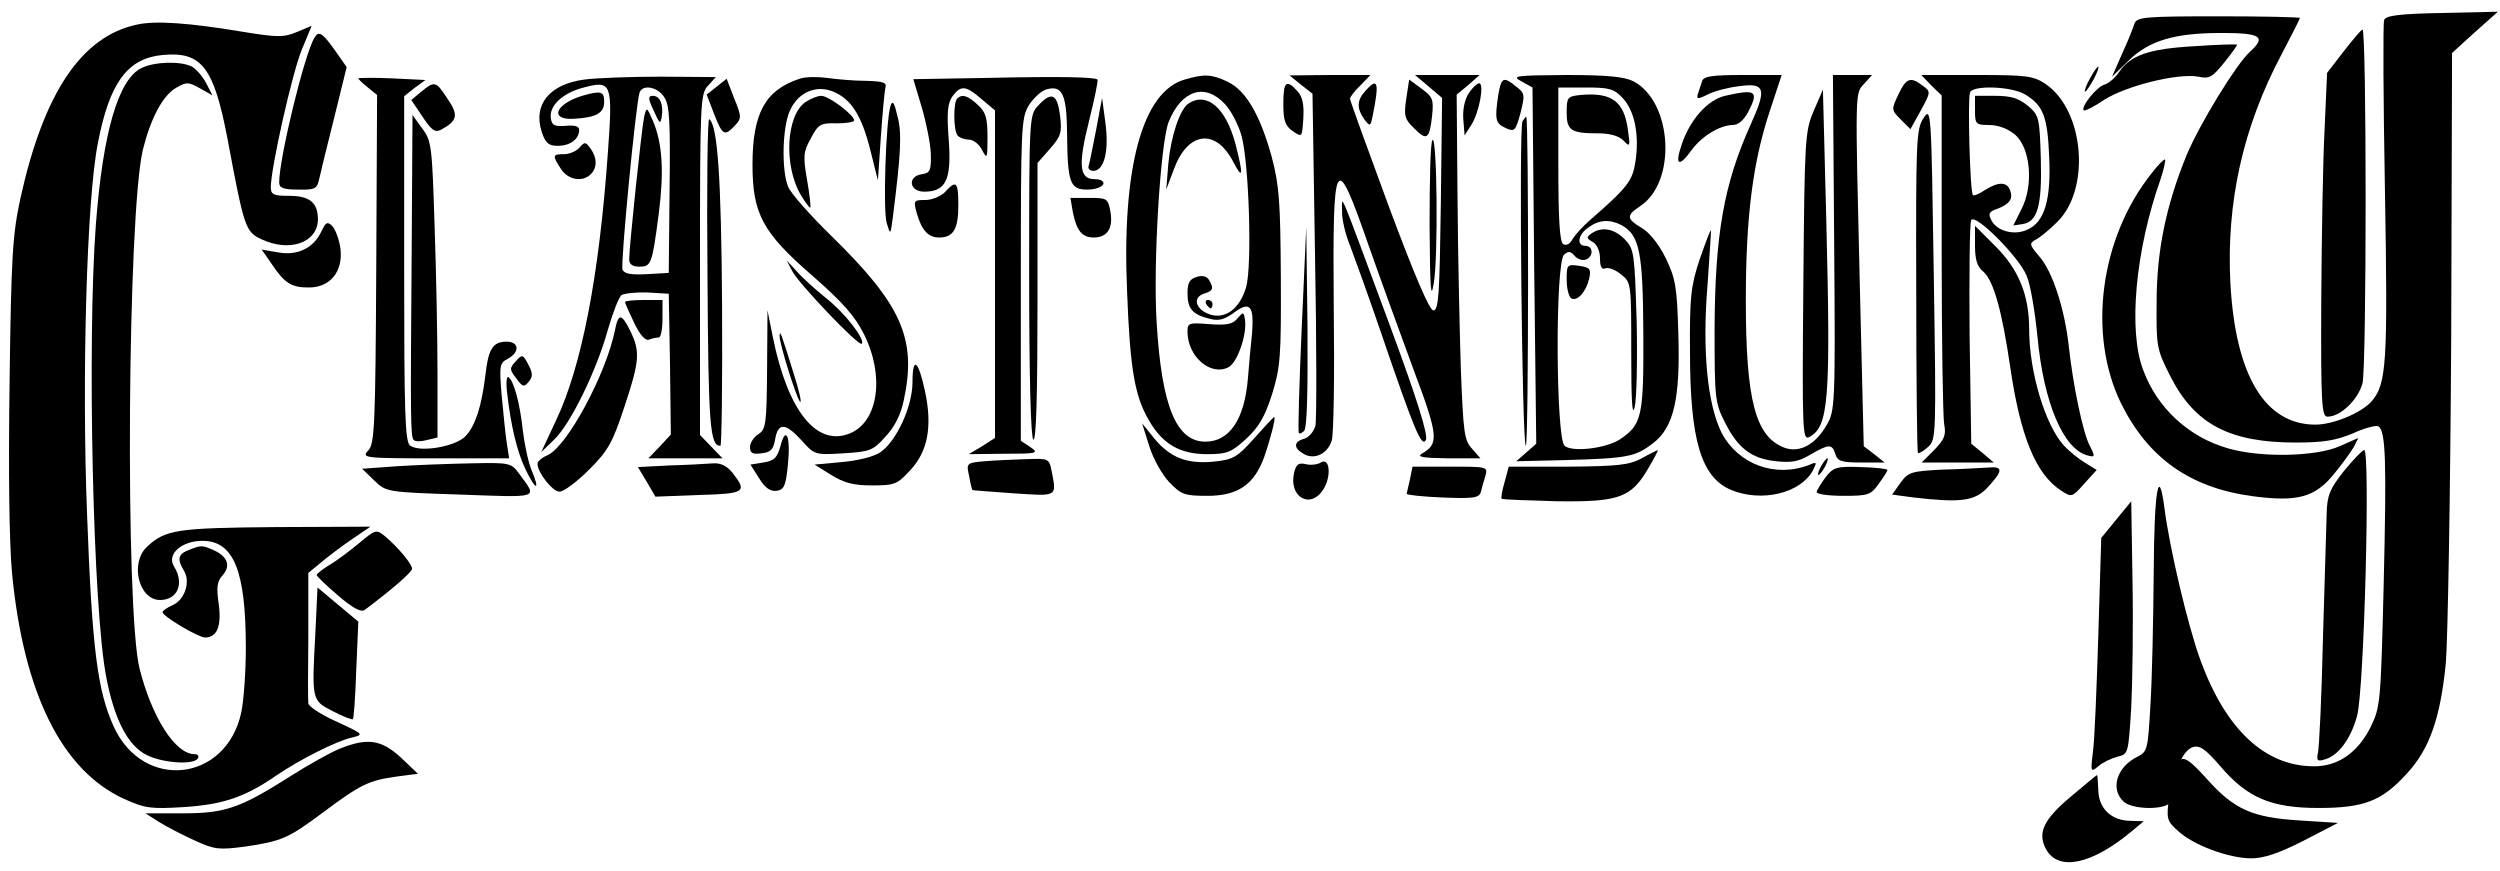
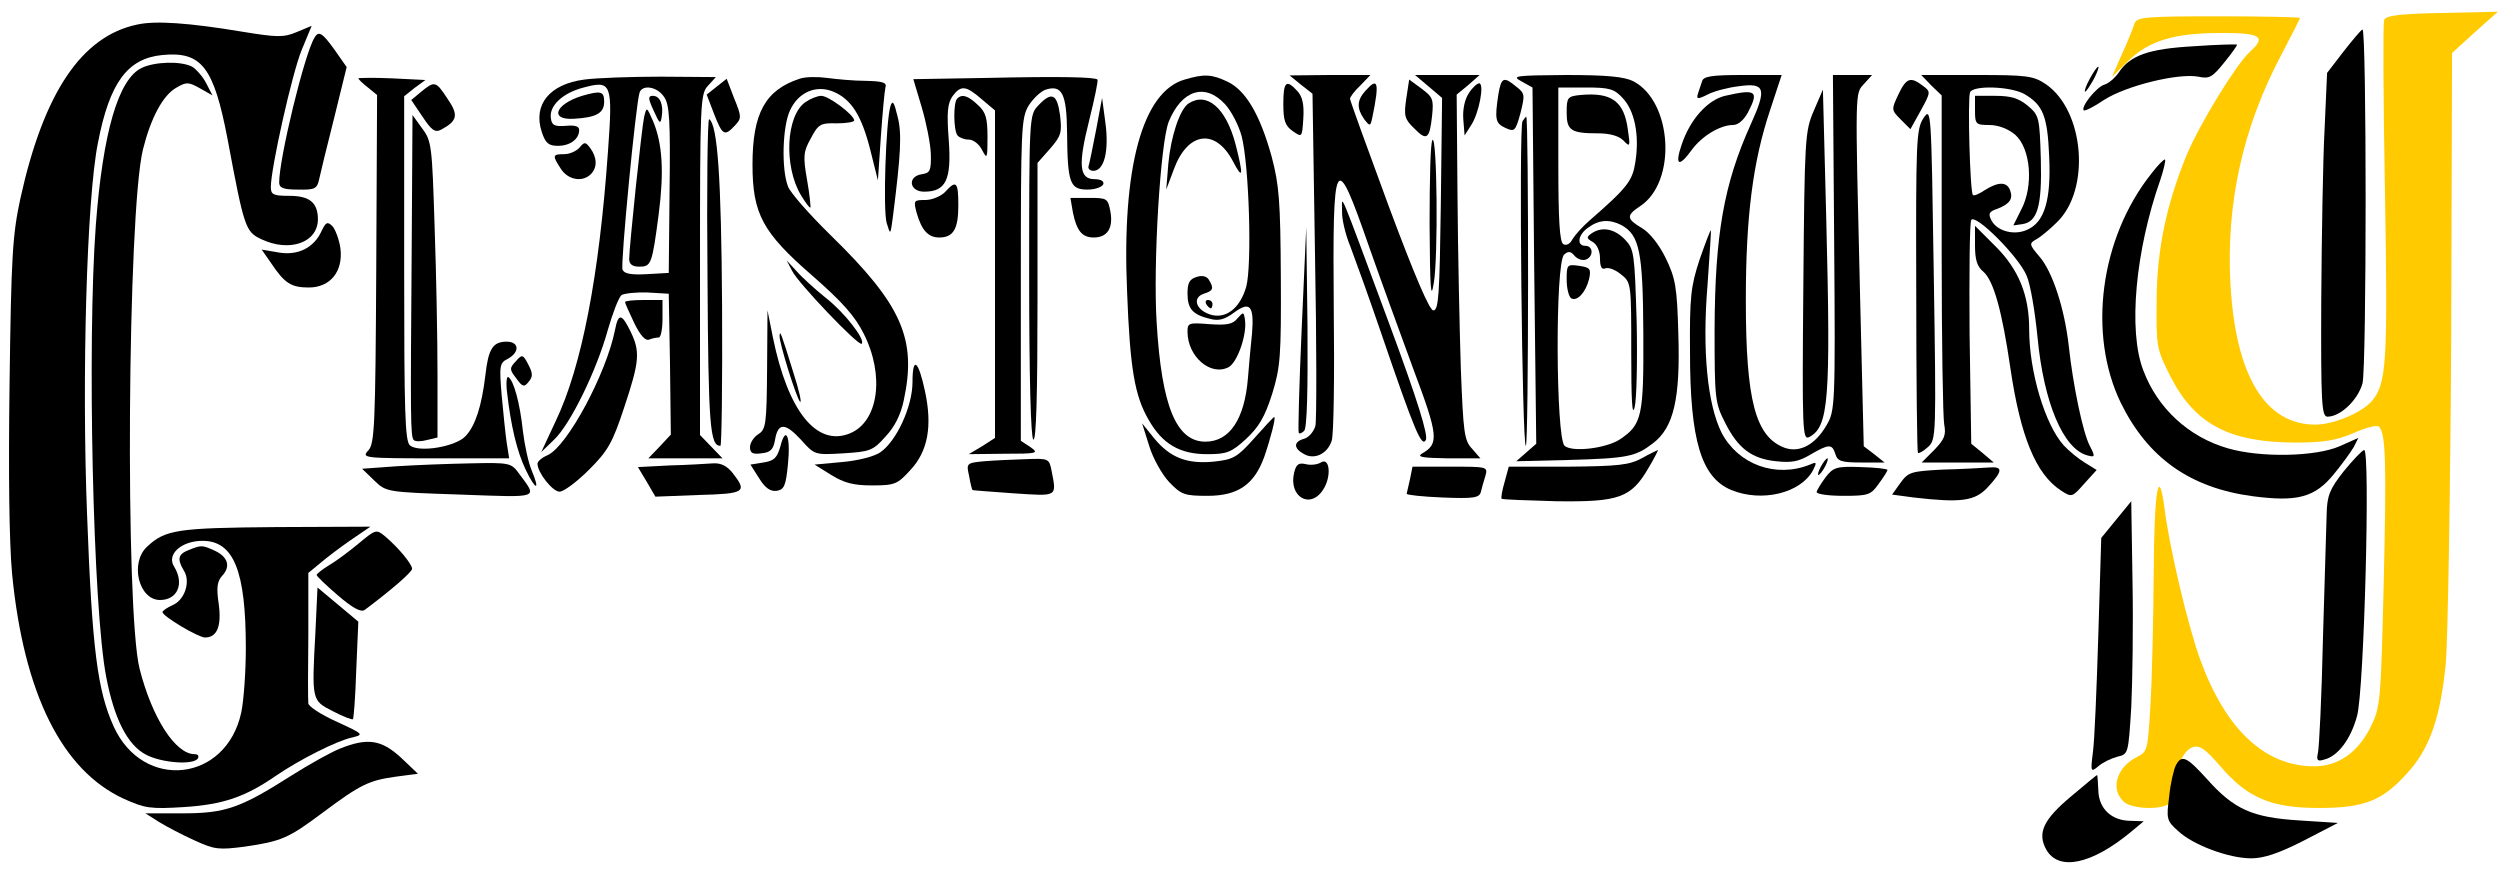
<svg xmlns="http://www.w3.org/2000/svg" version="1.0" width="600pt" height="209pt" viewBox="0 0 600 209" preserveAspectRatio="xMidYMid meet" id="svg99">
  <defs id="defs99" />
  <g transform="translate(0,209) scale(0.1,-0.1)" fill="#000000" stroke="none" id="g99">
-     <path d="m 5721.918,2041.879 c -3,-7 -2,-193 2,-412 7,-412 4,-461 -32,-503 -25,-28 -92,-56 -135,-56 -121,0 -192,118 -204,340 -10,193 30,374 123,549 24,46 44,85 44,87 0,2 -88,4 -195,4 -177,0 -196,-2 -202,-17 -3,-10 -16,-43 -30,-73 l -24,-55 39,38 c 50,49 111,67 224,67 94,0 108,-9 68,-45 -33,-30 -120,-172 -152,-248 -49,-120 -72,-229 -72,-353 -1,-108 0,-113 34,-180 58,-113 141,-157 300,-157 66,0 96,5 137,22 28,13 56,20 61,17 18,-11 20,-83 13,-376 -7,-287 -8,-297 -31,-345 -31,-62 -78,-95 -136,-95 -118,0 -212,88 -273,255 -30,82 -74,269 -86,363 -14,109 -25,45 -26,-155 -1,-115 -4,-257 -8,-318 -6,-104 -7,-110 -31,-122 -49,-24 -66,-76 -34,-107 18,-19 94,-22 112,-4 7,7 12,24 12,39 0,43 20,88 43,95 16,5 30,-4 66,-46 65,-76 122,-100 236,-100 109,0 152,17 211,82 55,59 81,134 94,265 5,59 11,413 13,787 l 2,678 55,50 55,49 -134,-3 c -102,-2 -135,-6 -139,-17 z" id="path2" />
+     <path d="m 5721.918,2041.879 c -3,-7 -2,-193 2,-412 7,-412 4,-461 -32,-503 -25,-28 -92,-56 -135,-56 -121,0 -192,118 -204,340 -10,193 30,374 123,549 24,46 44,85 44,87 0,2 -88,4 -195,4 -177,0 -196,-2 -202,-17 -3,-10 -16,-43 -30,-73 l -24,-55 39,38 c 50,49 111,67 224,67 94,0 108,-9 68,-45 -33,-30 -120,-172 -152,-248 -49,-120 -72,-229 -72,-353 -1,-108 0,-113 34,-180 58,-113 141,-157 300,-157 66,0 96,5 137,22 28,13 56,20 61,17 18,-11 20,-83 13,-376 -7,-287 -8,-297 -31,-345 -31,-62 -78,-95 -136,-95 -118,0 -212,88 -273,255 -30,82 -74,269 -86,363 -14,109 -25,45 -26,-155 -1,-115 -4,-257 -8,-318 -6,-104 -7,-110 -31,-122 -49,-24 -66,-76 -34,-107 18,-19 94,-22 112,-4 7,7 12,24 12,39 0,43 20,88 43,95 16,5 30,-4 66,-46 65,-76 122,-100 236,-100 109,0 152,17 211,82 55,59 81,134 94,265 5,59 11,413 13,787 l 2,678 55,50 55,49 -134,-3 c -102,-2 -135,-6 -139,-17 z" fill="#FFCA00" id="path2" />
    <path d="M329 2031 c-133 -28 -224 -163 -280 -417 -19 -88 -22 -138 -26 -441 -3 -220 -1 -384 6 -460 28 -288 120 -472 268 -540 51 -23 64 -25 144 -20 94 6 147 24 221 75 57 39 146 84 183 92 29 7 28 8 -37 38 -38 17 -68 37 -68 44 -1 7 -1 81 0 163 l0 150 28 23 c15 13 48 38 74 56 l47 32 -227 -1 c-237 -2 -265 -6 -309 -47 -42 -39 -20 -128 31 -128 42 0 59 39 34 80 -19 29 17 62 68 62 75 0 104 -72 104 -257 0 -57 -5 -127 -11 -155 -36 -167 -235 -189 -306 -34 -39 86 -52 186 -64 508 -13 330 -1 759 26 893 28 145 71 203 155 211 94 9 123 -29 156 -201 40 -214 43 -223 81 -241 67 -32 135 -9 136 47 0 41 -20 57 -69 57 -38 0 -44 3 -44 21 0 45 51 273 74 329 l24 58 -36 -15 c-31 -13 -46 -13 -131 1 -126 21 -208 27 -252 17z" id="path3" />
    <path d="M5625 1967 l-40 -52 -6 -135 c-4 -74 -7 -260 -8 -412 -1 -248 1 -278 15 -278 31 0 73 40 84 80 10 39 10 851 0 849 -3 0 -23 -24 -45 -52z" id="path4" />
    <path d="M755 2000 c-24 -38 -85 -290 -85 -348 0 -13 10 -17 45 -17 41 -1 46 2 51 25 3 14 19 80 36 147 l30 122 -28 40 c-30 42 -39 48 -49 31z" id="path5" />
    <path d="M5265 1979 c-108 -6 -153 -22 -180 -63 -9 -13 -24 -26 -34 -29 -19 -5 -58 -54 -50 -62 3 -2 25 9 50 26 52 33 176 64 225 55 27 -6 34 -1 63 35 18 22 31 41 30 42 -2 1 -49 0 -104 -4z" id="path6" />
    <path d="M340 1927 c-56 -27 -93 -154 -110 -377 -21 -280 -7 -922 25 -1085 19 -100 51 -163 95 -186 37 -20 115 -26 125 -9 3 6 0 10 -8 10 -46 0 -102 87 -132 205 -35 140 -29 1093 8 1246 19 76 48 131 81 149 24 14 29 13 56 -2 l30 -17 -15 29 c-8 16 -24 34 -34 40 -27 14 -90 12 -121 -3z" id="path7" />
    <path d="M5015 1900 c-9 -16 -13 -30 -11 -30 3 0 12 14 21 30 9 17 13 30 11 30 -3 0 -12 -13 -21 -30z" id="path9" />
    <path d="M860 1902 c0 -2 10 -12 23 -22 l22 -18 -2 -417 c-2 -376 -4 -420 -19 -436 -17 -18 -12 -19 161 -19 l177 0 -6 38 c-3 20 -8 71 -12 113 -6 72 -5 78 15 88 29 16 27 41 -3 41 -33 0 -44 -17 -51 -80 -9 -75 -24 -121 -47 -146 -23 -26 -112 -41 -134 -23 -12 9 -14 81 -14 424 l0 414 25 20 26 19 -81 4 c-44 2 -80 1 -80 0z" id="path10" />
    <path d="M1402 1899 c-83 -11 -123 -60 -102 -125 9 -28 17 -34 39 -34 29 0 51 16 51 38 0 9 -10 12 -32 10 -27 -2 -34 1 -36 19 -4 29 28 60 79 73 67 18 70 10 58 -155 -21 -298 -63 -515 -125 -645 l-35 -75 31 30 c39 37 102 166 129 264 12 41 26 78 33 83 7 4 36 7 63 6 l50 -3 3 -169 2 -169 -27 -29 -27 -28 89 0 89 0 -27 28 -27 28 0 409 c0 389 1 410 19 429 l19 21 -131 1 c-73 0 -156 -3 -185 -7z m192 -42 c13 -18 15 -59 13 -222 l-2 -200 -53 -3 c-38 -2 -54 1 -58 11 -5 14 32 399 41 425 7 20 43 14 59 -11z" id="path11" />
    <path d="M1569 1824 c14 -31 16 -33 19 -15 5 30 -4 51 -21 51 -12 0 -12 -6 2 -36z" id="path12" />
    <path d="M1546 1810 c-6 -27 -36 -314 -36 -342 0 -12 8 -18 24 -18 29 0 31 5 47 127 13 101 9 169 -14 223 -15 34 -15 34 -21 10z" id="path13" />
    <path d="M1919 1901 c-82 -27 -113 -82 -113 -206 0 -118 24 -163 144 -267 72 -63 102 -97 123 -139 51 -101 35 -211 -33 -239 -80 -33 -149 53 -185 230 l-13 65 -1 -142 c-1 -131 -3 -144 -21 -155 -11 -7 -20 -21 -20 -31 0 -14 6 -18 27 -15 22 2 29 9 33 32 7 42 24 42 62 1 33 -37 33 -37 102 -33 63 4 71 6 101 40 22 23 37 53 44 87 32 148 -5 230 -175 396 -51 50 -98 103 -103 118 -16 42 -13 144 5 182 20 44 63 62 104 45 43 -18 68 -57 89 -141 l18 -72 7 104 c4 57 9 111 11 119 4 12 -6 15 -48 16 -28 0 -70 4 -92 7 -22 3 -52 3 -66 -2z" id="path14" />
    <path d="M2369 1903 l-177 -3 20 -67 c11 -37 21 -87 22 -112 1 -41 -2 -46 -21 -49 -36 -5 -31 -42 5 -42 52 0 66 28 59 124 -5 65 -3 88 9 105 20 27 32 26 70 -7 l32 -27 0 -393 0 -393 -31 -20 -32 -19 85 1 c80 0 84 1 63 16 l-23 15 0 387 c0 364 1 388 19 418 11 17 29 34 41 38 39 12 50 -10 51 -104 1 -121 7 -136 49 -136 18 0 35 6 38 13 2 7 -6 12 -21 12 -37 0 -40 34 -13 141 13 52 22 96 20 98 -6 6 -86 8 -265 4z" id="path15" />
    <path d="M2843 1899 c-101 -29 -151 -211 -138 -509 7 -184 18 -250 52 -308 33 -58 75 -82 140 -82 47 0 58 4 93 36 31 29 45 52 63 108 20 65 22 90 21 281 -1 182 -4 221 -22 289 -28 101 -62 159 -106 180 -38 18 -56 19 -103 5z m97 -59 c15 -16 33 -51 40 -77 18 -70 25 -309 11 -361 -15 -53 -51 -80 -89 -66 -33 12 -40 40 -13 49 23 7 25 13 12 34 -5 8 -16 11 -30 6 -16 -5 -21 -14 -21 -39 0 -37 12 -51 53 -61 22 -6 36 -2 59 15 38 28 48 16 43 -49 -3 -26 -7 -74 -10 -109 -8 -98 -44 -152 -102 -152 -70 0 -105 85 -117 285 -9 141 9 433 29 483 31 76 87 94 135 42z" id="path16" />
    <path d="M2853 1842 c-21 -13 -43 -79 -49 -145 l-5 -62 18 48 c33 91 100 100 142 20 24 -46 26 -36 6 42 -23 86 -68 125 -112 97z" id="path17" />
    <path d="M2895 1360 c3 -5 8 -10 11 -10 2 0 4 5 4 10 0 6 -5 10 -11 10 -5 0 -7 -4 -4 -10z" id="path18" />
    <path d="M2970 1326 c-11 -14 -25 -17 -67 -14 -50 4 -53 3 -53 -18 0 -60 56 -108 99 -85 21 12 44 78 39 113 -3 20 -4 20 -18 4z" id="path19" />
    <path d="M3122 1887 l28 -22 6 -386 c4 -212 4 -397 1 -411 -4 -14 -16 -28 -27 -31 -26 -7 -26 -23 0 -37 25 -14 56 1 66 32 5 13 7 156 5 320 -3 371 3 381 84 148 26 -74 74 -206 106 -293 62 -165 63 -182 21 -206 -12 -8 4 -10 62 -11 l79 0 -20 23 c-19 20 -21 39 -27 192 -3 94 -7 280 -8 414 l-2 244 28 23 27 24 -78 0 -77 0 32 -27 33 -28 -3 -255 c-3 -215 -5 -255 -18 -255 -9 0 -44 81 -107 250 -51 138 -93 254 -93 258 0 4 11 19 25 32 l24 25 -97 0 -97 -1 27 -22z" id="path20" />
    <path d="M3651 1895 l27 -15 4 -427 5 -428 -24 -21 -24 -21 123 3 c145 4 163 8 205 40 50 38 66 107 61 263 -3 113 -7 133 -30 181 -16 33 -39 62 -58 73 -37 22 -37 30 -4 52 89 58 78 251 -16 300 -22 11 -64 15 -162 15 -121 -1 -131 -2 -107 -15z m244 -41 c28 -30 40 -88 30 -152 -7 -46 -18 -61 -111 -142 -16 -14 -34 -34 -40 -44 -6 -12 -15 -16 -22 -12 -9 5 -12 60 -12 192 l0 184 65 0 c58 0 69 -3 90 -26z m-4 -304 c44 -24 52 -64 53 -260 1 -200 -3 -219 -57 -255 -33 -21 -113 -31 -132 -15 -21 18 -23 441 -1 459 10 9 16 8 25 -3 7 -8 19 -12 27 -9 19 7 18 33 -1 33 -22 0 -18 27 7 44 26 19 51 20 79 6z" id="path21" />
    <path d="M3793 1862 c-31 -3 -33 -6 -33 -42 0 -43 10 -50 75 -50 28 0 50 -6 61 -17 16 -17 17 -15 11 25 -9 69 -39 91 -114 84z" id="path22" />
    <path d="M3820 1530 c-13 -9 -13 -12 3 -21 10 -6 17 -22 17 -39 0 -20 4 -28 13 -24 8 3 25 -4 38 -15 24 -19 24 -22 24 -186 0 -114 2 -156 8 -133 5 18 7 111 5 206 -5 164 -6 174 -28 197 -25 26 -55 32 -80 15z" id="path23" />
    <path d="M3760 1419 c0 -21 5 -41 11 -45 14 -8 35 14 43 47 5 24 2 27 -24 31 -29 4 -30 3 -30 -33z" id="path24" />
    <path d="M4085 1895 c-3 -8 -7 -22 -10 -30 -4 -13 -1 -14 23 -2 15 8 49 17 75 20 63 9 68 -5 29 -91 -65 -144 -86 -265 -87 -492 0 -167 1 -177 25 -224 31 -62 64 -87 123 -93 36 -4 54 -1 82 16 45 26 52 26 60 1 5 -17 15 -20 62 -20 l56 0 -25 20 -25 19 -9 368 c-12 499 -12 477 10 502 l19 21 -47 0 -47 0 3 -402 c3 -391 2 -404 -18 -438 -27 -47 -64 -67 -100 -55 -71 26 -94 113 -94 355 0 201 17 332 58 455 l28 85 -93 0 c-74 0 -95 -3 -98 -15z" id="path26" />
    <path d="M4635 1885 l25 -24 0 -379 c0 -209 3 -393 6 -410 5 -26 1 -36 -24 -62 l-30 -30 86 0 87 0 -27 23 -27 22 -4 263 c-1 144 0 267 4 274 10 16 115 -89 133 -134 9 -20 20 -86 26 -147 15 -158 62 -269 120 -284 18 -5 19 -3 6 22 -17 31 -41 148 -51 241 -10 89 -39 179 -71 215 -24 28 -24 31 -8 40 10 5 33 24 50 41 82 78 67 268 -26 332 -30 20 -45 22 -166 22 l-133 0 24 -25z m224 -21 c44 -26 55 -52 59 -149 5 -104 -11 -158 -52 -176 -31 -15 -72 -4 -86 21 -9 17 -7 22 14 29 30 12 38 24 30 45 -8 20 -28 20 -60 0 -13 -9 -27 -15 -29 -12 -7 6 -13 229 -7 246 6 18 98 15 131 -4z" id="path27" />
    <path d="M4740 1825 c0 -33 2 -35 34 -35 22 0 45 -9 62 -23 38 -33 45 -123 15 -180 l-19 -38 21 3 c37 5 48 43 45 156 -3 100 -4 105 -31 128 -22 18 -40 24 -78 24 l-49 0 0 -35z" id="path28" />
    <path d="M1720 1882 l-24 -19 18 -47 c20 -51 25 -54 50 -27 16 17 16 21 -2 65 l-18 47 -24 -19z" id="path29" />
    <path d="M3375 1853 c-6 -41 -4 -49 19 -71 30 -31 37 -26 43 30 4 39 2 45 -25 65 l-30 22 -7 -46z" id="path30" />
    <path d="M3596 1863 c-9 -60 -7 -69 17 -80 22 -10 24 -8 36 35 11 44 11 48 -10 64 -30 25 -36 23 -43 -19z" id="path31" />
    <path d="M4556 1863 c-17 -36 -17 -37 6 -60 l23 -23 25 45 c24 44 24 45 5 59 -30 23 -40 19 -59 -21z" id="path32" />
    <path d="M1011 1870 l-24 -20 27 -40 c22 -33 30 -39 45 -31 39 21 42 35 15 74 -28 43 -31 43 -63 17z" id="path33" />
    <path d="M3080 1841 c0 -40 4 -53 23 -66 22 -15 22 -15 25 31 2 33 -2 52 -14 65 -27 30 -34 23 -34 -30z" id="path34" />
    <path d="M3277 1872 c-21 -23 -21 -42 -3 -68 14 -18 15 -18 20 6 17 83 13 96 -17 62z" id="path35" />
    <path d="M3525 1866 c-10 -15 -15 -40 -13 -63 l3 -38 16 25 c19 29 32 100 19 100 -5 0 -17 -11 -25 -24z" id="path36" />
    <path d="M1397 1860 c-65 -20 -79 -59 -19 -55 54 3 72 14 72 41 0 25 -8 27 -53 14z" id="path37" />
    <path d="M4140 1860 c-42 -10 -84 -57 -104 -117 -17 -50 -7 -56 24 -13 24 33 68 60 99 60 13 0 26 12 36 30 27 52 20 57 -55 40z" id="path38" />
    <path d="M4353 1824 c-21 -49 -22 -65 -25 -421 -3 -349 -2 -370 14 -362 47 25 52 88 41 524 l-8 310 -22 -51z" id="path39" />
    <path d="M1933 1845 c-47 -33 -52 -154 -11 -223 11 -18 21 -32 23 -30 1 2 -2 32 -8 66 -10 57 -9 68 9 100 18 34 23 37 62 36 23 0 42 3 42 7 0 13 -61 59 -79 59 -9 0 -26 -7 -38 -15z" id="path40" />
    <path d="M2297 1853 c-9 -9 -9 -75 1 -88 4 -5 16 -10 27 -10 11 0 25 -11 32 -25 12 -23 13 -21 13 31 0 45 -4 60 -23 77 -24 23 -39 27 -50 15z" id="path41" />
    <path d="M2492 1837 c-22 -23 -22 -27 -22 -410 0 -246 4 -388 10 -392 7 -4 10 108 10 329 l0 335 30 34 c27 31 29 39 24 81 -7 51 -20 57 -52 23z" id="path42" />
    <path d="M2137 1835 c-11 -37 -18 -250 -9 -280 9 -30 9 -30 15 15 19 151 22 200 11 241 -8 34 -12 40 -17 24z" id="path43" />
    <path d="M2631 1780 c-8 -41 -16 -81 -18 -87 -3 -7 2 -13 11 -13 26 0 38 47 29 115 l-8 60 -14 -75z" id="path44" />
    <path d="M4616 1806 c-17 -27 -18 -54 -17 -414 0 -212 2 -387 4 -389 2 -2 13 4 24 14 20 18 20 25 14 418 -6 395 -6 399 -25 371z" id="path45" />
    <path d="M988 1484 c-3 -396 -3 -443 5 -450 3 -4 18 -4 32 0 l25 6 0 153 c0 83 -3 243 -7 355 -6 191 -7 204 -30 234 l-23 32 -2 -330z" id="path46" />
    <path d="M1698 1427 c2 -361 6 -407 31 -407 3 0 5 152 4 337 -2 309 -11 434 -31 447 -4 2 -6 -167 -4 -377z" id="path47" />
    <path d="M3654 1799 c-9 -15 -1 -779 8 -779 7 0 7 790 1 790 -1 0 -5 -5 -9 -11z" id="path48" />
    <path d="M3438 1754 c-5 -4 -7 -95 -7 -203 1 -154 3 -184 10 -141 11 63 8 355 -3 344z" id="path49" />
    <path d="M1391 1736 c-8 -9 -24 -16 -37 -16 -28 0 -29 -3 -8 -35 17 -27 52 -33 72 -13 16 16 15 40 -1 62 -12 16 -14 16 -26 2z" id="path50" />
    <path d="M5163 1673 c-123 -155 -153 -385 -73 -550 65 -132 166 -204 317 -224 107 -14 149 -3 195 54 19 23 40 52 47 64 l11 22 -45 -20 c-57 -25 -189 -28 -268 -5 -94 27 -169 96 -203 187 -37 95 -19 288 41 458 8 24 13 46 11 48 -2 2 -17 -13 -33 -34z" id="path51" />
    <path d="M2268 1629 c-10 -10 -31 -19 -47 -19 -28 0 -29 -1 -21 -31 12 -42 28 -59 54 -59 34 0 46 20 46 77 0 57 -5 62 -32 32z" id="path52" />
    <path d="M2575 1580 c9 -44 22 -60 50 -60 33 0 47 23 40 62 -6 32 -8 33 -51 33 l-45 0 6 -35z" id="path53" />
    <path d="M3221 1583 c-1 -18 8 -56 20 -85 11 -29 45 -123 74 -208 81 -237 97 -274 107 -256 6 11 -19 93 -86 274 -128 345 -115 314 -115 275z" id="path54" />
    <path d="M772 1536 c-18 -40 -56 -60 -103 -52 l-41 7 23 -33 c32 -48 48 -58 90 -58 52 0 83 39 76 94 -3 21 -12 45 -19 53 -12 12 -16 10 -26 -11z" id="path56" />
    <path d="M4740 1501 c0 -34 5 -51 20 -63 25 -22 45 -95 65 -232 24 -163 61 -254 121 -293 26 -17 27 -17 56 16 l30 33 -29 18 c-15 9 -38 28 -50 41 -45 50 -83 177 -83 279 0 81 -25 143 -80 198 l-50 50 0 -47z" id="path57" />
    <path d="M3124 1300 c-6 -135 -9 -247 -7 -249 2 -3 8 0 13 5 7 7 9 99 8 250 l-3 239 -11 -245z" id="path58" />
    <path d="M4079 1467 c-21 -64 -24 -89 -23 -222 0 -212 27 -301 99 -331 73 -30 166 -8 196 47 10 20 9 21 -7 14 -82 -33 -172 0 -212 76 -34 68 -47 197 -34 354 5 72 9 131 8 132 -1 2 -13 -30 -27 -70z" id="path59" />
    <path d="M1901 1440 c14 -29 160 -182 167 -175 10 9 -41 75 -86 110 -26 21 -58 50 -70 64 l-24 26 13 -25z" id="path62" />
    <path d="M1500 1365 c0 -2 10 -25 22 -50 14 -29 27 -44 36 -40 7 3 18 5 23 5 5 0 9 20 9 45 l0 45 -45 0 c-25 0 -45 -2 -45 -5z" id="path64" />
    <path d="M1476 1298 c-21 -105 -114 -278 -161 -300 -14 -6 -25 -15 -25 -21 0 -21 36 -67 53 -67 10 0 42 24 71 53 45 45 56 64 84 149 37 111 39 134 15 183 -21 43 -29 44 -37 3z" id="path66" />
    <path d="M1871 1284 c-1 -17 40 -148 49 -158 5 -5 -2 27 -16 70 -30 97 -32 102 -33 88z" id="path67" />
    <path d="M1238 1223 c-16 -17 -15 -20 1 -41 15 -21 19 -22 30 -8 10 12 10 20 -1 41 -13 25 -15 25 -30 8z" id="path69" />
    <path d="M2190 1173 c0 -59 -39 -143 -78 -169 -15 -10 -55 -20 -92 -23 l-65 -6 40 -25 c31 -19 53 -25 98 -25 55 0 61 3 92 37 42 45 53 105 35 189 -16 75 -30 85 -30 22z" id="path70" />
    <path d="M1217 1148 c9 -80 24 -143 45 -186 24 -50 35 -51 14 -1 -8 19 -17 61 -21 94 -7 67 -22 122 -35 130 -4 3 -6 -14 -3 -37z" id="path73" />
    <path d="M3010 1038 c-41 -46 -50 -51 -98 -56 -64 -6 -104 10 -142 56 l-29 36 17 -54 c9 -30 31 -69 48 -87 29 -30 36 -33 92 -33 73 0 112 27 136 93 15 43 29 97 24 96 -2 0 -23 -23 -48 -51z" id="path75" />
    <path d="M1873 1019 c-8 -28 -15 -35 -41 -39 l-31 -5 21 -33 c14 -23 27 -32 42 -30 18 3 22 12 27 63 7 68 -5 95 -18 44z" id="path76" />
    <path d="M3940 990 c-30 -16 -56 -19 -177 -20 l-142 0 -10 -37 c-6 -20 -9 -38 -7 -40 2 -2 61 -4 132 -6 150 -2 179 8 221 81 14 23 23 42 22 42 -2 -1 -20 -9 -39 -20z" id="path78" />
    <path d="M5625 959 c-34 -43 -40 -59 -41 -102 -1 -29 -5 -164 -9 -302 -3 -137 -9 -260 -12 -272 -4 -18 -1 -21 15 -16 33 8 64 49 79 105 17 61 32 638 17 638 -5 -1 -27 -24 -49 -51z" id="path79" />
    <path d="M2362 983 c-43 -4 -43 -5 -36 -36 3 -18 7 -33 8 -33 0 -1 45 -4 99 -8 106 -7 103 -9 91 53 -6 31 -7 31 -63 29 -31 -1 -75 -3 -99 -5z" id="path80" />
    <path d="M3170 980 c-8 -5 -24 -7 -36 -4 -17 4 -23 0 -28 -20 -14 -58 38 -89 69 -42 21 31 17 80 -5 66z" id="path81" />
    <path d="M4370 970 c-6 -11 -8 -20 -6 -20 3 0 10 9 16 20 6 11 8 20 6 20 -3 0 -10 -9 -16 -20z" id="path82" />
    <path d="M952 971 l-83 -6 29 -28 c29 -28 29 -28 207 -34 194 -7 185 -10 141 50 -19 26 -22 27 -115 25 -53 -1 -133 -4 -179 -7z" id="path83" />
    <path d="M1608 973 l-77 -4 21 -35 21 -36 103 4 c112 3 118 7 83 52 -14 18 -29 25 -47 24 -15 -1 -62 -4 -104 -5z" id="path84" />
    <path d="M3384 940 c-4 -16 -7 -32 -8 -35 0 -3 38 -7 86 -9 74 -3 88 -1 92 13 2 9 7 26 11 39 6 22 5 22 -85 22 l-90 0 -6 -30z" id="path85" />
    <path d="M4381 944 c-11 -15 -21 -31 -21 -35 0 -5 29 -9 64 -9 60 0 66 2 85 29 12 16 21 31 21 33 0 3 -29 6 -64 7 -58 2 -66 0 -85 -25z" id="path86" />
    <path d="M4663 963 c-77 -4 -83 -6 -102 -32 l-20 -28 52 -7 c113 -13 147 -9 178 25 36 39 37 50 2 47 -16 -1 -65 -4 -110 -5z" id="path87" />
    <path d="M5079 843 l-36 -44 -7 -232 c-4 -128 -9 -254 -13 -282 -6 -48 -5 -49 13 -34 10 9 31 19 46 23 26 6 26 7 33 118 3 62 5 199 3 304 l-3 191 -36 -44z" id="path88" />
    <path d="M860 785 c-23 -19 -55 -43 -71 -52 -16 -10 -29 -20 -29 -23 0 -3 23 -25 51 -49 35 -30 55 -41 64 -35 63 47 114 91 114 99 0 11 -33 51 -65 78 -21 17 -22 17 -64 -18z" id="path91" />
    <path d="M453 770 c-26 -10 -28 -22 -12 -49 17 -26 3 -70 -26 -83 -14 -6 -25 -14 -25 -17 0 -10 86 -61 102 -61 29 0 40 27 33 80 -6 40 -4 55 9 69 20 22 13 45 -20 60 -29 13 -31 13 -61 1z" id="path92" />
    <path d="M757 573 c-9 -165 -9 -164 42 -190 25 -13 46 -21 48 -19 2 2 6 55 8 118 l5 116 -49 41 -49 41 -5 -107z" id="path93" />
    <path d="M815 293 c-22 -9 -74 -38 -115 -64 -124 -79 -160 -91 -262 -91 l-89 0 33 -21 c18 -11 56 -31 85 -44 48 -22 58 -23 120 -15 89 13 105 20 188 82 91 68 111 77 175 86 l53 7 -41 39 c-47 43 -80 48 -147 21z" id="path97" />
    <path d="M5222 253 c-5 -10 -13 -43 -16 -75 -7 -53 -6 -58 21 -82 36 -34 122 -66 176 -66 30 0 66 12 125 42 l83 43 -93 6 c-112 7 -156 26 -221 99 -49 54 -61 60 -75 33z" id="path98" />
    <path d="M4971 179 c-67 -56 -82 -88 -60 -128 30 -53 110 -35 204 43 l30 25 -31 1 c-46 0 -77 29 -78 73 -1 21 -2 37 -3 37 -1 0 -29 -23 -62 -51z" id="path99" />
  </g>
</svg>
